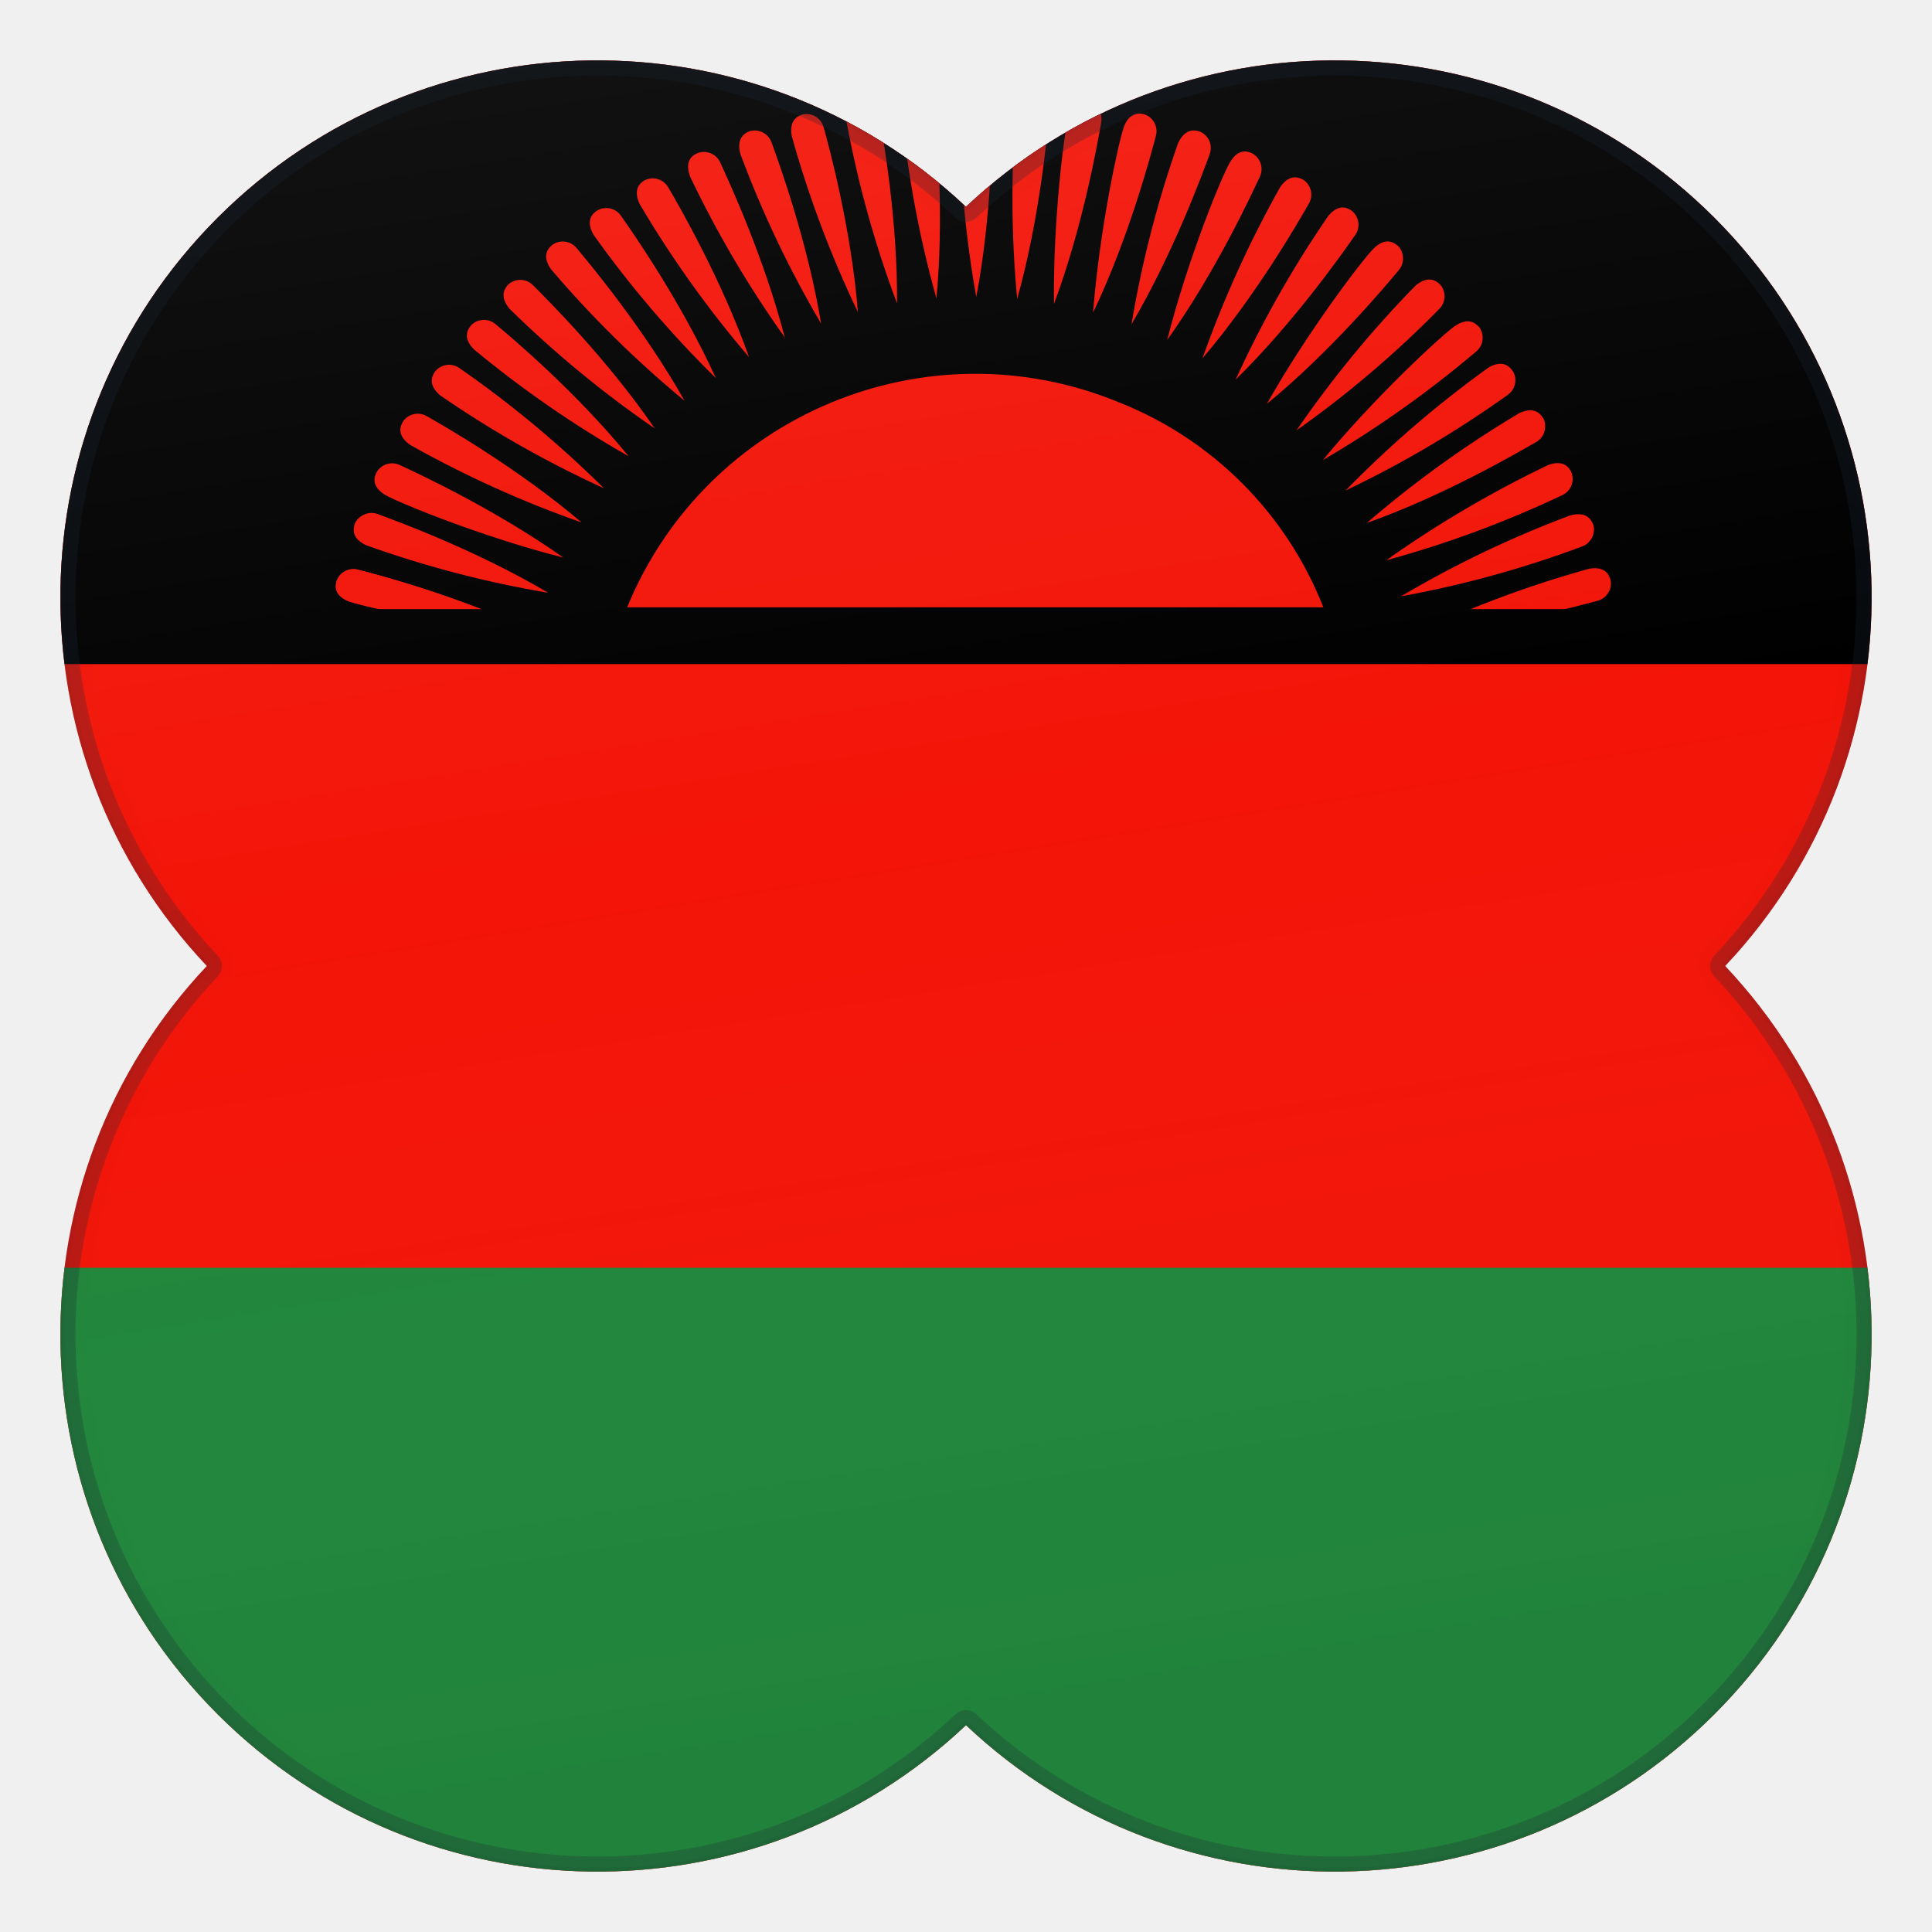
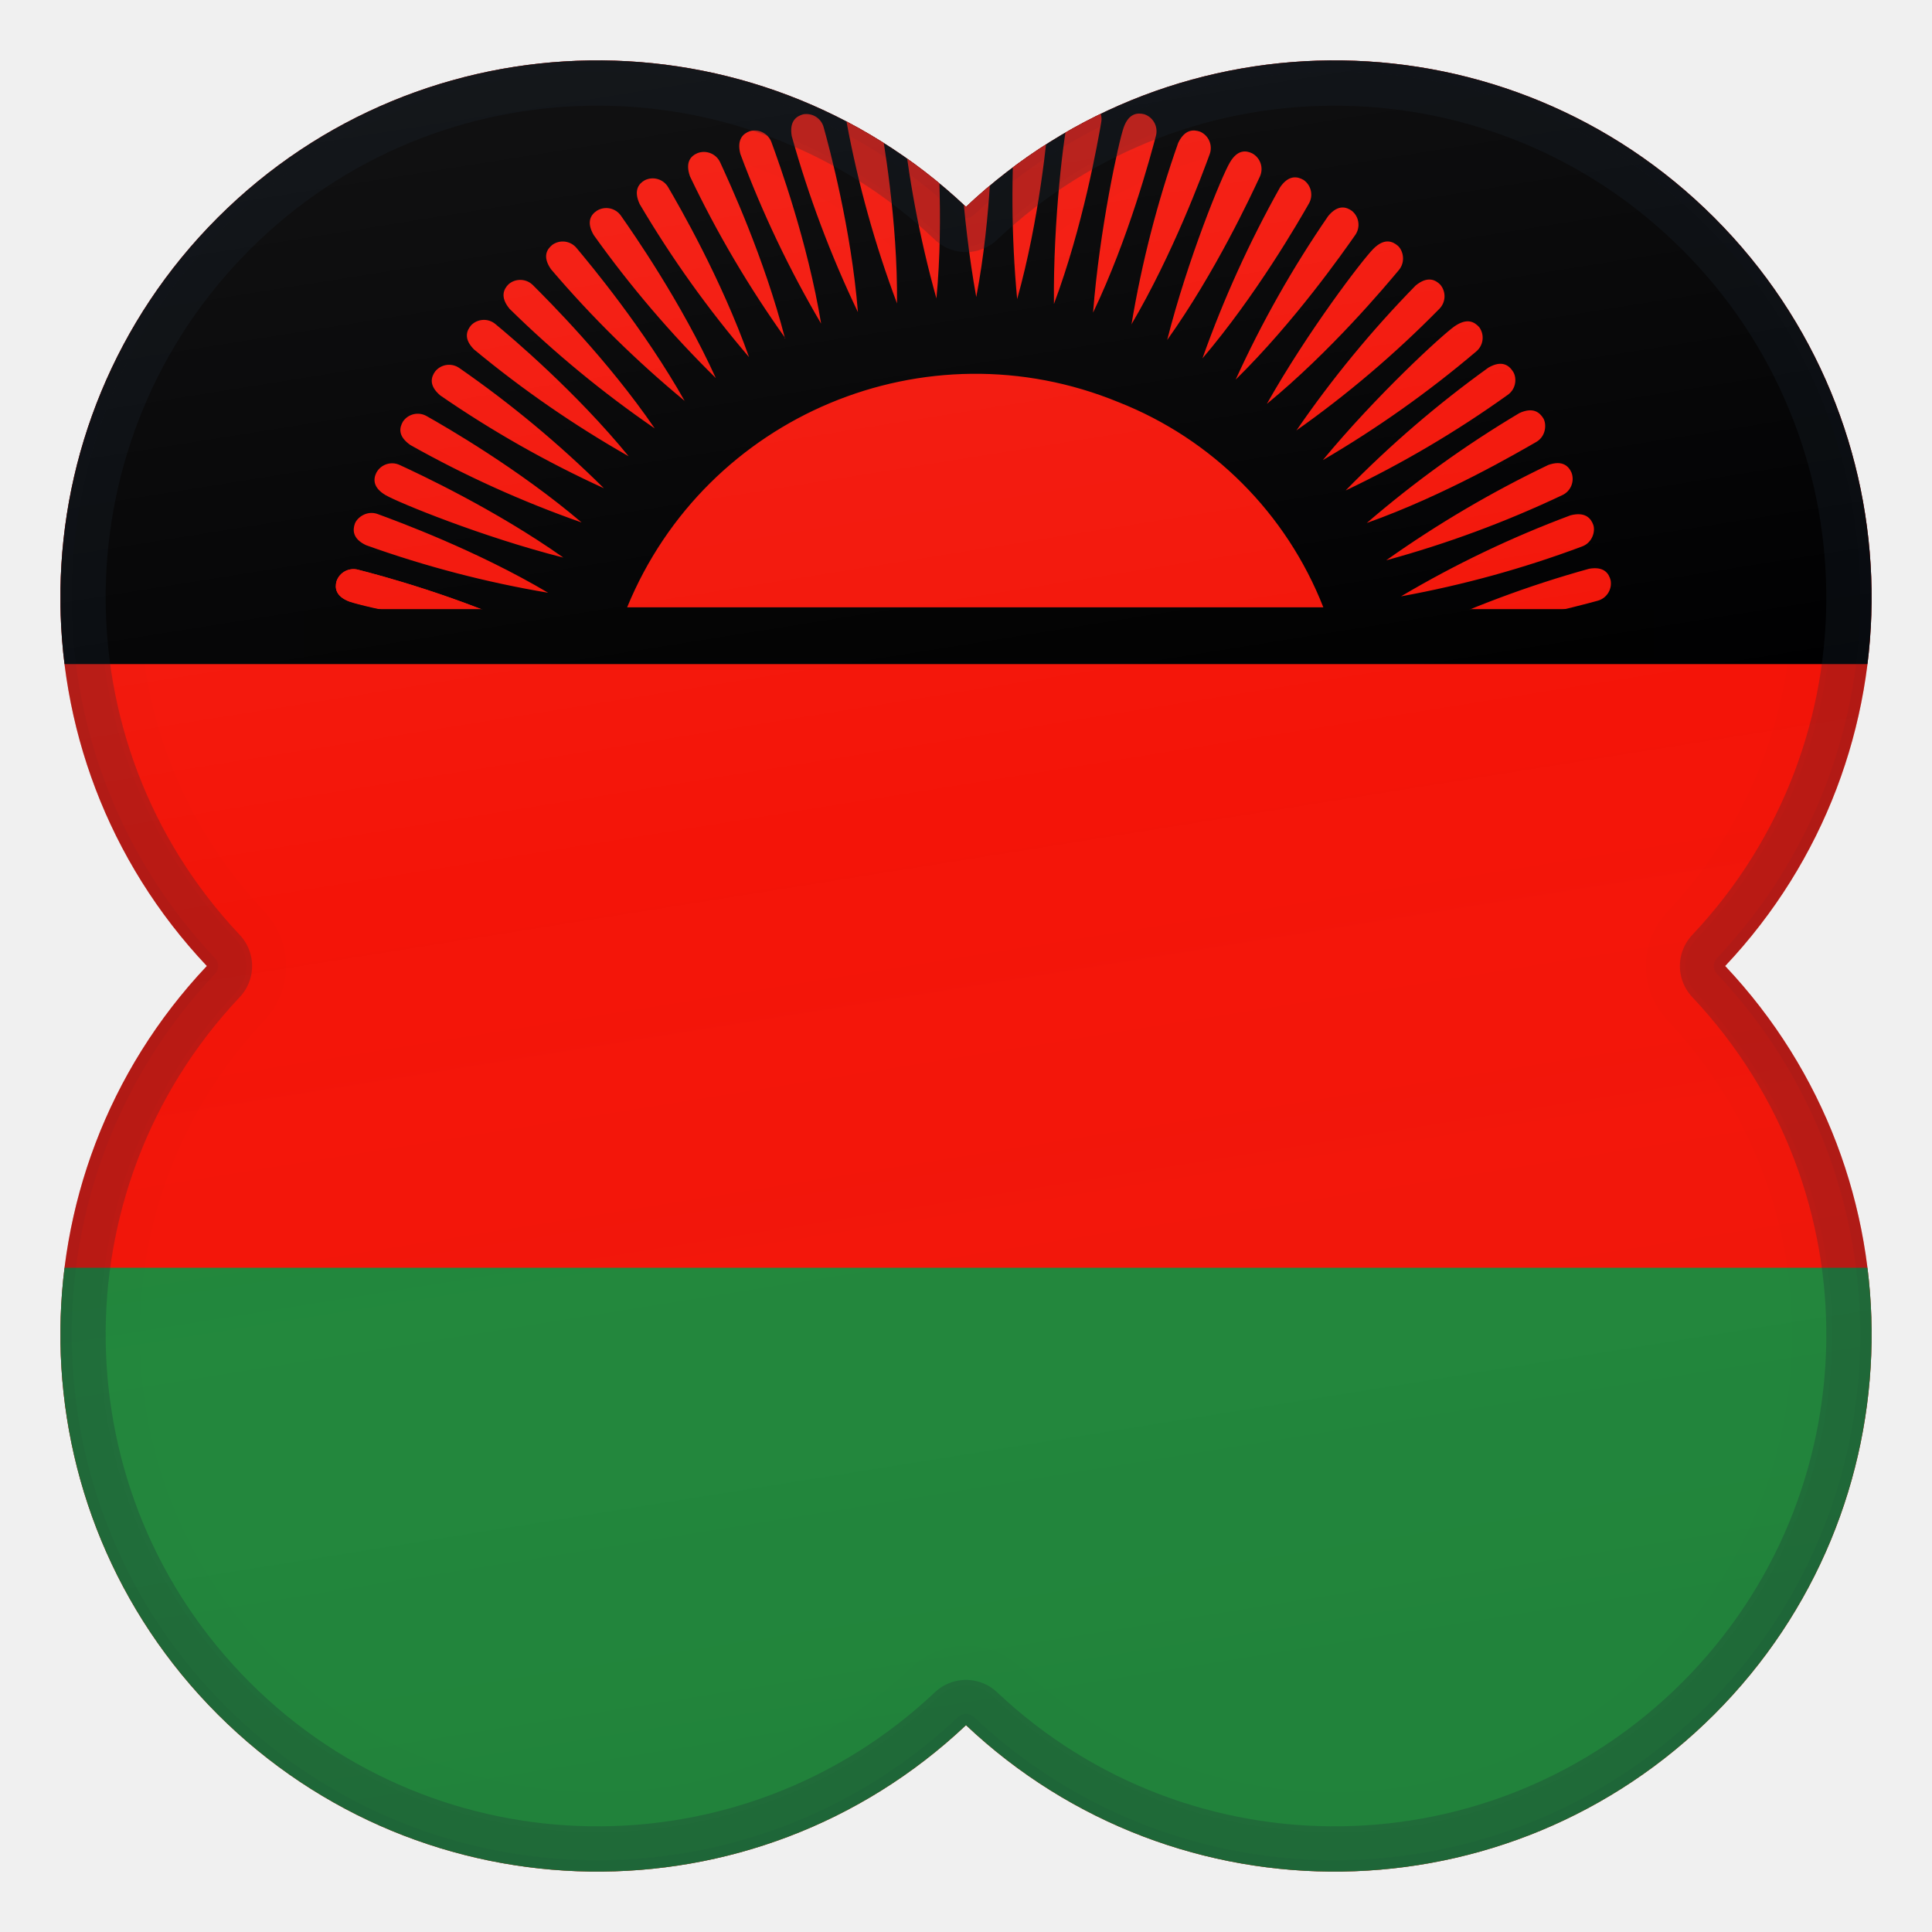
<svg xmlns="http://www.w3.org/2000/svg" viewBox="0 0 512 512" width="512" height="512" role="img" aria-labelledby="petal-soft-mw-title">
  <defs>
    <path id="petal-soft-mw-shape" d="M 256 54.811 A 142.322 142.322 0 0 1 457.189 256 A 142.322 142.322 0 0 1 256 457.189 A 142.322 142.322 0 0 1 54.811 256 A 142.322 142.322 0 0 1 256 54.811 Z" />
    <clipPath id="petal-soft-mw-clip" clipPathUnits="userSpaceOnUse">
      <path d="M 256 54.811 A 142.322 142.322 0 0 1 457.189 256 A 142.322 142.322 0 0 1 256 457.189 A 142.322 142.322 0 0 1 54.811 256 A 142.322 142.322 0 0 1 256 54.811 Z" />
    </clipPath>
    <linearGradient id="petal-soft-mw-shade" x1="0" y1="0" x2="0.16" y2="1">
      <stop offset="0%" stop-color="#ffffff" stop-opacity=".075" />
      <stop offset="48%" stop-color="#ffffff" stop-opacity="0" />
      <stop offset="100%" stop-color="#151a2b" stop-opacity=".038" />
    </linearGradient>
    <clipPath id="petal-soft-mw-source-mw-a">
      <path fill-opacity=".7" d="M179.7 0h708.7v708.7H179.7z" />
    </clipPath>
  </defs>
  <g clip-path="url(#petal-soft-mw-clip)">
    <path d="M 256 54.811 A 142.322 142.322 0 0 1 457.189 256 A 142.322 142.322 0 0 1 256 457.189 A 142.322 142.322 0 0 1 54.811 256 A 142.322 142.322 0 0 1 256 54.811 Z" fill="#fff" />
    <g transform="translate(16, 16) scale(0.9375)">
      <g fill-rule="evenodd" stroke-width="1pt" clip-path="url(#petal-soft-mw-source-mw-a)" transform="translate(-129.8)scale(.72249)">
        <path fill="#f41408" d="M0 0h1063v708.7H0z" />
        <path fill="#21873b" d="M0 472.4h1063v236.3H0z" />
        <path fill="#000001" d="M0 0h1063v236.2H0z" />
        <path fill="#f31509" d="M401.4 214a147.3 147.3 0 0 1 192.2-80.3 142 142 0 0 1 80.2 80.3zm-36 9.8a420 420 0 0 1-72.5-12c-5.6-2-5.9-5.4-5.2-8a7 7 0 0 1 8.5-4.5c7.9 2 39.9 10.5 69.3 24.5zM538 92.6c-5.8-32-7.3-67.3-6.7-73.2s3.8-7 6.5-7a7 7 0 0 1 6.5 7c0 8.2-.2 41.3-6.3 73.2m16 .8a428 428 0 0 1-.5-73.6c1.1-5.9 4.4-6.7 7.1-6.4s6.3 3.3 5.9 7.6c-.7 8-3.7 41-12.5 72.4m14.4 2c-.4-32.6 4-67.6 5.7-73.4 1.5-5.8 4.9-6.3 7.6-5.8a7 7 0 0 1 5.2 8c-1.4 8-7.1 40.6-18.5 71.1zm15.3 3.3c2.5-32.4 10-66.9 12-72.5s5.5-5.8 8.1-5.1a7 7 0 0 1 4.5 8.4c-2.1 7.9-10.6 39.9-24.6 69.2m15 4.8A422 422 0 0 1 617 32.3c2.6-5.4 6-5.3 8.6-4.4a7 7 0 0 1 3.7 8.9c-2.8 7.6-14.2 38.7-30.7 66.7zm14 5.9c8-31.6 21.4-64.2 24.5-69.4 3-5.2 6.4-4.8 8.8-3.6a7 7 0 0 1 3 9c-3.5 7.5-17.4 37.5-36.3 64m13.8 7.2a432 432 0 0 1 30.4-67c3.4-4.9 6.8-4.2 9.2-2.8a7 7 0 0 1 2 9.3c-4 7-20.5 35.7-41.6 60.5m13 8.3a420 420 0 0 1 36.2-64c3.8-4.6 7.1-3.6 9.3-2a7 7 0 0 1 1.3 9.4c-4.7 6.7-23.6 33.8-46.8 56.6m12.2 9.5c16-28.4 37.4-56.4 41.7-60.7 4.2-4.2 7.4-3 9.5-1.2s3.2 6.3.4 9.6c-5.2 6.2-26.4 31.6-51.6 52.3m11.5 10.5a424 424 0 0 1 46.7-56.8c4.6-3.8 7.7-2.3 9.6-.4a7 7 0 0 1-.4 9.6 410 410 0 0 1-56 47.6zm10.4 11.5c20.7-25.1 46.7-49 51.6-52.4 5-3.4 7.8-1.6 9.6.4a7 7 0 0 1-1.2 9.5 422 422 0 0 1-60 42.5m9 11.8a422 422 0 0 1 55.8-48c5.2-3 8-.9 9.5 1.4 1.6 2.2 1.6 6.8-2 9.3a416 416 0 0 1-63.2 37.3zm8.2 12.8a422 422 0 0 1 59.7-43c5.4-2.5 8-.2 9.4 2.1 1.3 2.3 1 7-2.8 9.2-7 4-35.6 20.8-66.3 31.7m7.6 14.6a432 432 0 0 1 63.4-37.3c5.6-2 8 .5 9.1 3a7 7 0 0 1-3.6 8.8 418 418 0 0 1-68.9 25.5m5.8 14.1a413 413 0 0 1 66.3-31.7c5.8-1.5 8 1.2 8.9 3.7s-.3 7-4.4 8.5a413 413 0 0 1-70.8 19.5m4.6 15a421 421 0 0 1 69-25.8c5.8-1 7.7 1.8 8.4 4.5a7 7 0 0 1-5 8c-8 2.2-39.9 10.7-72.4 13.2zM522.4 93.1A421 421 0 0 1 508.9 21c0-6 3.1-7.3 5.8-7.6a7 7 0 0 1 7.1 6.5c.8 8 3.7 41 .6 73.4zm-15.4 2a419 419 0 0 1-19.7-70.8c-.5-6 2.5-7.6 5.1-8.1a7 7 0 0 1 7.7 5.8c1.4 8 7.2 40.6 6.9 73.1m-15.3 3.4a422 422 0 0 1-25.9-68.9c-1-5.9 1.9-7.8 4.5-8.5a7 7 0 0 1 8 5.1c2.2 7.9 10.8 39.8 13.4 72.3m-14.4 4.5a420 420 0 0 1-31.6-66.4c-1.5-5.8 1.2-8 3.7-8.9a7 7 0 0 1 8.5 4.4c2.8 7.7 14.1 38.7 19.4 70.9m-14 5.7A420 420 0 0 1 426 45.4c-2-5.7.4-8 2.9-9.1a7 7 0 0 1 8.9 3.6c3.4 7.4 17.3 37.4 25.4 69zm-14.2 7.4a420 420 0 0 1-42.8-59.9c-2.5-5.4-.3-8 2-9.3a7 7 0 0 1 9.2 2.8c4.1 7 20.7 35.7 31.6 66.4m-13 8.2a422 422 0 0 1-47.8-56c-3-5.2-1-8 1.3-9.5a7 7 0 0 1 9.4 2c4.7 6.7 23.6 33.8 37.1 63.5m-12.1 9a419 419 0 0 1-52.4-51.6c-3.4-4.9-1.6-7.8.5-9.5a7 7 0 0 1 9.5 1.2c5.2 6.2 26.4 31.6 42.4 60zM412.2 144a422 422 0 0 1-56.8-46.8c-3.8-4.6-2.3-7.7-.4-9.6a7 7 0 0 1 9.6.4c5.8 5.8 29.2 29.1 47.6 56M402 154.9a421 421 0 0 1-60.5-41.8c-4.2-4.2-2.9-7.4-1.1-9.5a7 7 0 0 1 9.5-.4c6.3 5.2 31.5 26.5 52.1 51.7m-9.7 12.5a421 421 0 0 1-64-36.3c-4.6-3.9-3.6-7.2-2-9.4a7 7 0 0 1 9.5-1.3 423 423 0 0 1 56.5 47m-8.7 13.4a421 421 0 0 1-67-30.3c-5-3.5-4.3-6.8-2.9-9.2a7 7 0 0 1 9.3-2.1c7.1 4 35.8 20.5 60.6 41.6m-7.3 13.7c-31.5-8-64.2-21.4-69.4-24.4-5.1-3-4.8-6.4-3.6-8.8a7 7 0 0 1 9.1-3c7.4 3.4 37.4 17.4 64 36.2zm-5.8 13.8a415 415 0 0 1-71.2-18.6c-5.4-2.5-5.3-6-4.4-8.5 1-2.5 4.8-5.2 8.9-3.7 7.6 2.8 38.7 14.2 66.7 30.8" />
        <path fill="#f31509" d="M365.5 223.8c-32.5-2.5-67-9.9-72.6-12s-5.9-5.4-5.2-8a7 7 0 0 1 8.5-4.5c7.9 2 39.9 10.5 69.3 24.5" />
        <path d="M275.3 214.7H803V234H275.3z" />
      </g>
    </g>
    <path d="M 256 54.811 A 142.322 142.322 0 0 1 457.189 256 A 142.322 142.322 0 0 1 256 457.189 A 142.322 142.322 0 0 1 54.811 256 A 142.322 142.322 0 0 1 256 54.811 Z" fill="url(#petal-soft-mw-shade)" />
-     <path d="M 256 54.811 A 142.322 142.322 0 0 1 457.189 256 A 142.322 142.322 0 0 1 256 457.189 A 142.322 142.322 0 0 1 54.811 256 A 142.322 142.322 0 0 1 256 54.811 Z" fill="none" stroke="#1c2433" stroke-width="14" stroke-opacity="0.01" stroke-linejoin="round" />
-     <path d="M 256 54.811 A 142.322 142.322 0 0 1 457.189 256 A 142.322 142.322 0 0 1 256 457.189 A 142.322 142.322 0 0 1 54.811 256 A 142.322 142.322 0 0 1 256 54.811 Z" fill="none" stroke="#1c2433" stroke-width="7" stroke-opacity="0.016" stroke-linejoin="round" />
-     <path d="M 256 54.811 A 142.322 142.322 0 0 1 457.189 256 A 142.322 142.322 0 0 1 256 457.189 A 142.322 142.322 0 0 1 54.811 256 A 142.322 142.322 0 0 1 256 54.811 Z" fill="none" stroke="#1c2433" stroke-width="2" stroke-opacity="0.05" stroke-linejoin="round" />
-     <path d="M 256 54.811 A 142.322 142.322 0 0 1 457.189 256 A 142.322 142.322 0 0 1 256 457.189 A 142.322 142.322 0 0 1 54.811 256 A 142.322 142.322 0 0 1 256 54.811 Z" fill="none" stroke="#1f2937" stroke-width="8" stroke-opacity="0.25" stroke-linejoin="round" />
+     <path d="M 256 54.811 A 142.322 142.322 0 0 1 457.189 256 A 142.322 142.322 0 0 1 256 457.189 A 142.322 142.322 0 0 1 54.811 256 A 142.322 142.322 0 0 1 256 54.811 Z" fill="none" stroke="#1c2433" stroke-width="42" stroke-opacity="0.01" stroke-linejoin="round" />
+     <path d="M 256 54.811 A 142.322 142.322 0 0 1 457.189 256 A 142.322 142.322 0 0 1 256 457.189 A 142.322 142.322 0 0 1 54.811 256 A 142.322 142.322 0 0 1 256 54.811 Z" fill="none" stroke="#1c2433" stroke-width="21" stroke-opacity="0.016" stroke-linejoin="round" />
+     <path d="M 256 54.811 A 142.322 142.322 0 0 1 457.189 256 A 142.322 142.322 0 0 1 256 457.189 A 142.322 142.322 0 0 1 54.811 256 A 142.322 142.322 0 0 1 256 54.811 Z" fill="none" stroke="#1c2433" stroke-width="6" stroke-opacity="0.05" stroke-linejoin="round" />
+     <path d="M 256 54.811 A 142.322 142.322 0 0 1 457.189 256 A 142.322 142.322 0 0 1 256 457.189 A 142.322 142.322 0 0 1 54.811 256 A 142.322 142.322 0 0 1 256 54.811 Z" fill="none" stroke="#1f2937" stroke-width="24" stroke-opacity="0.25" stroke-linejoin="round" />
  </g>
</svg>
